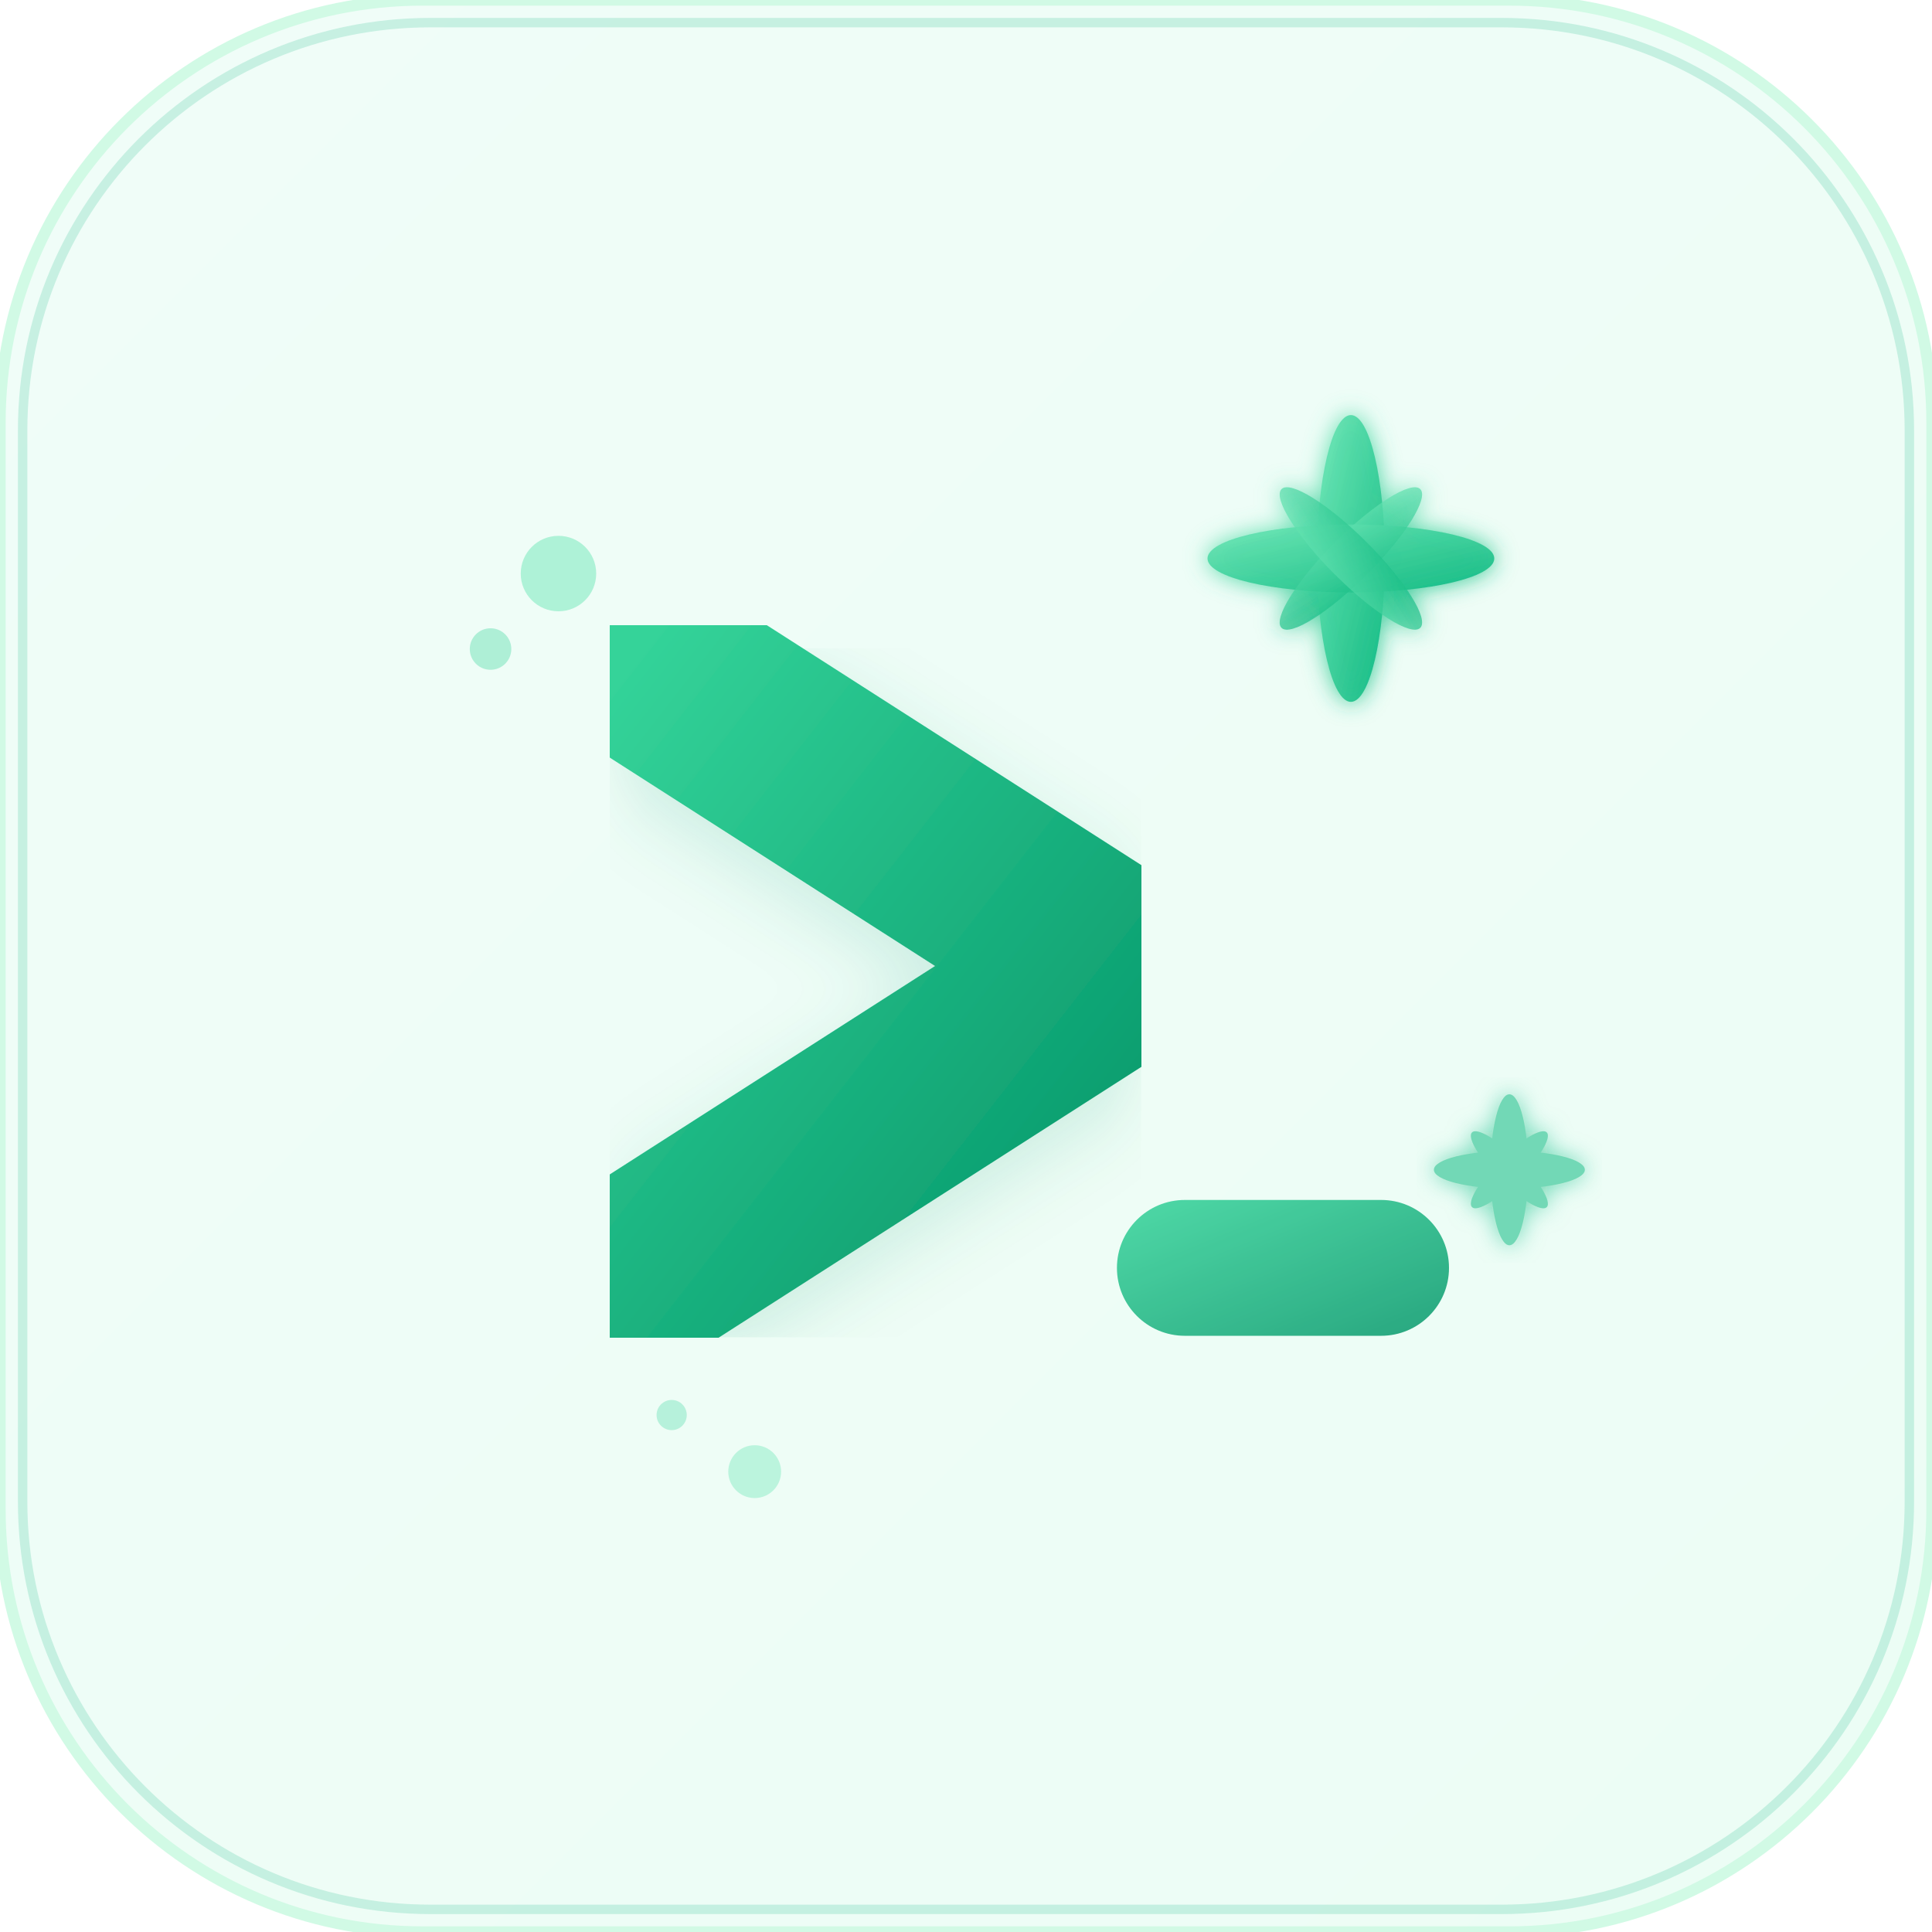
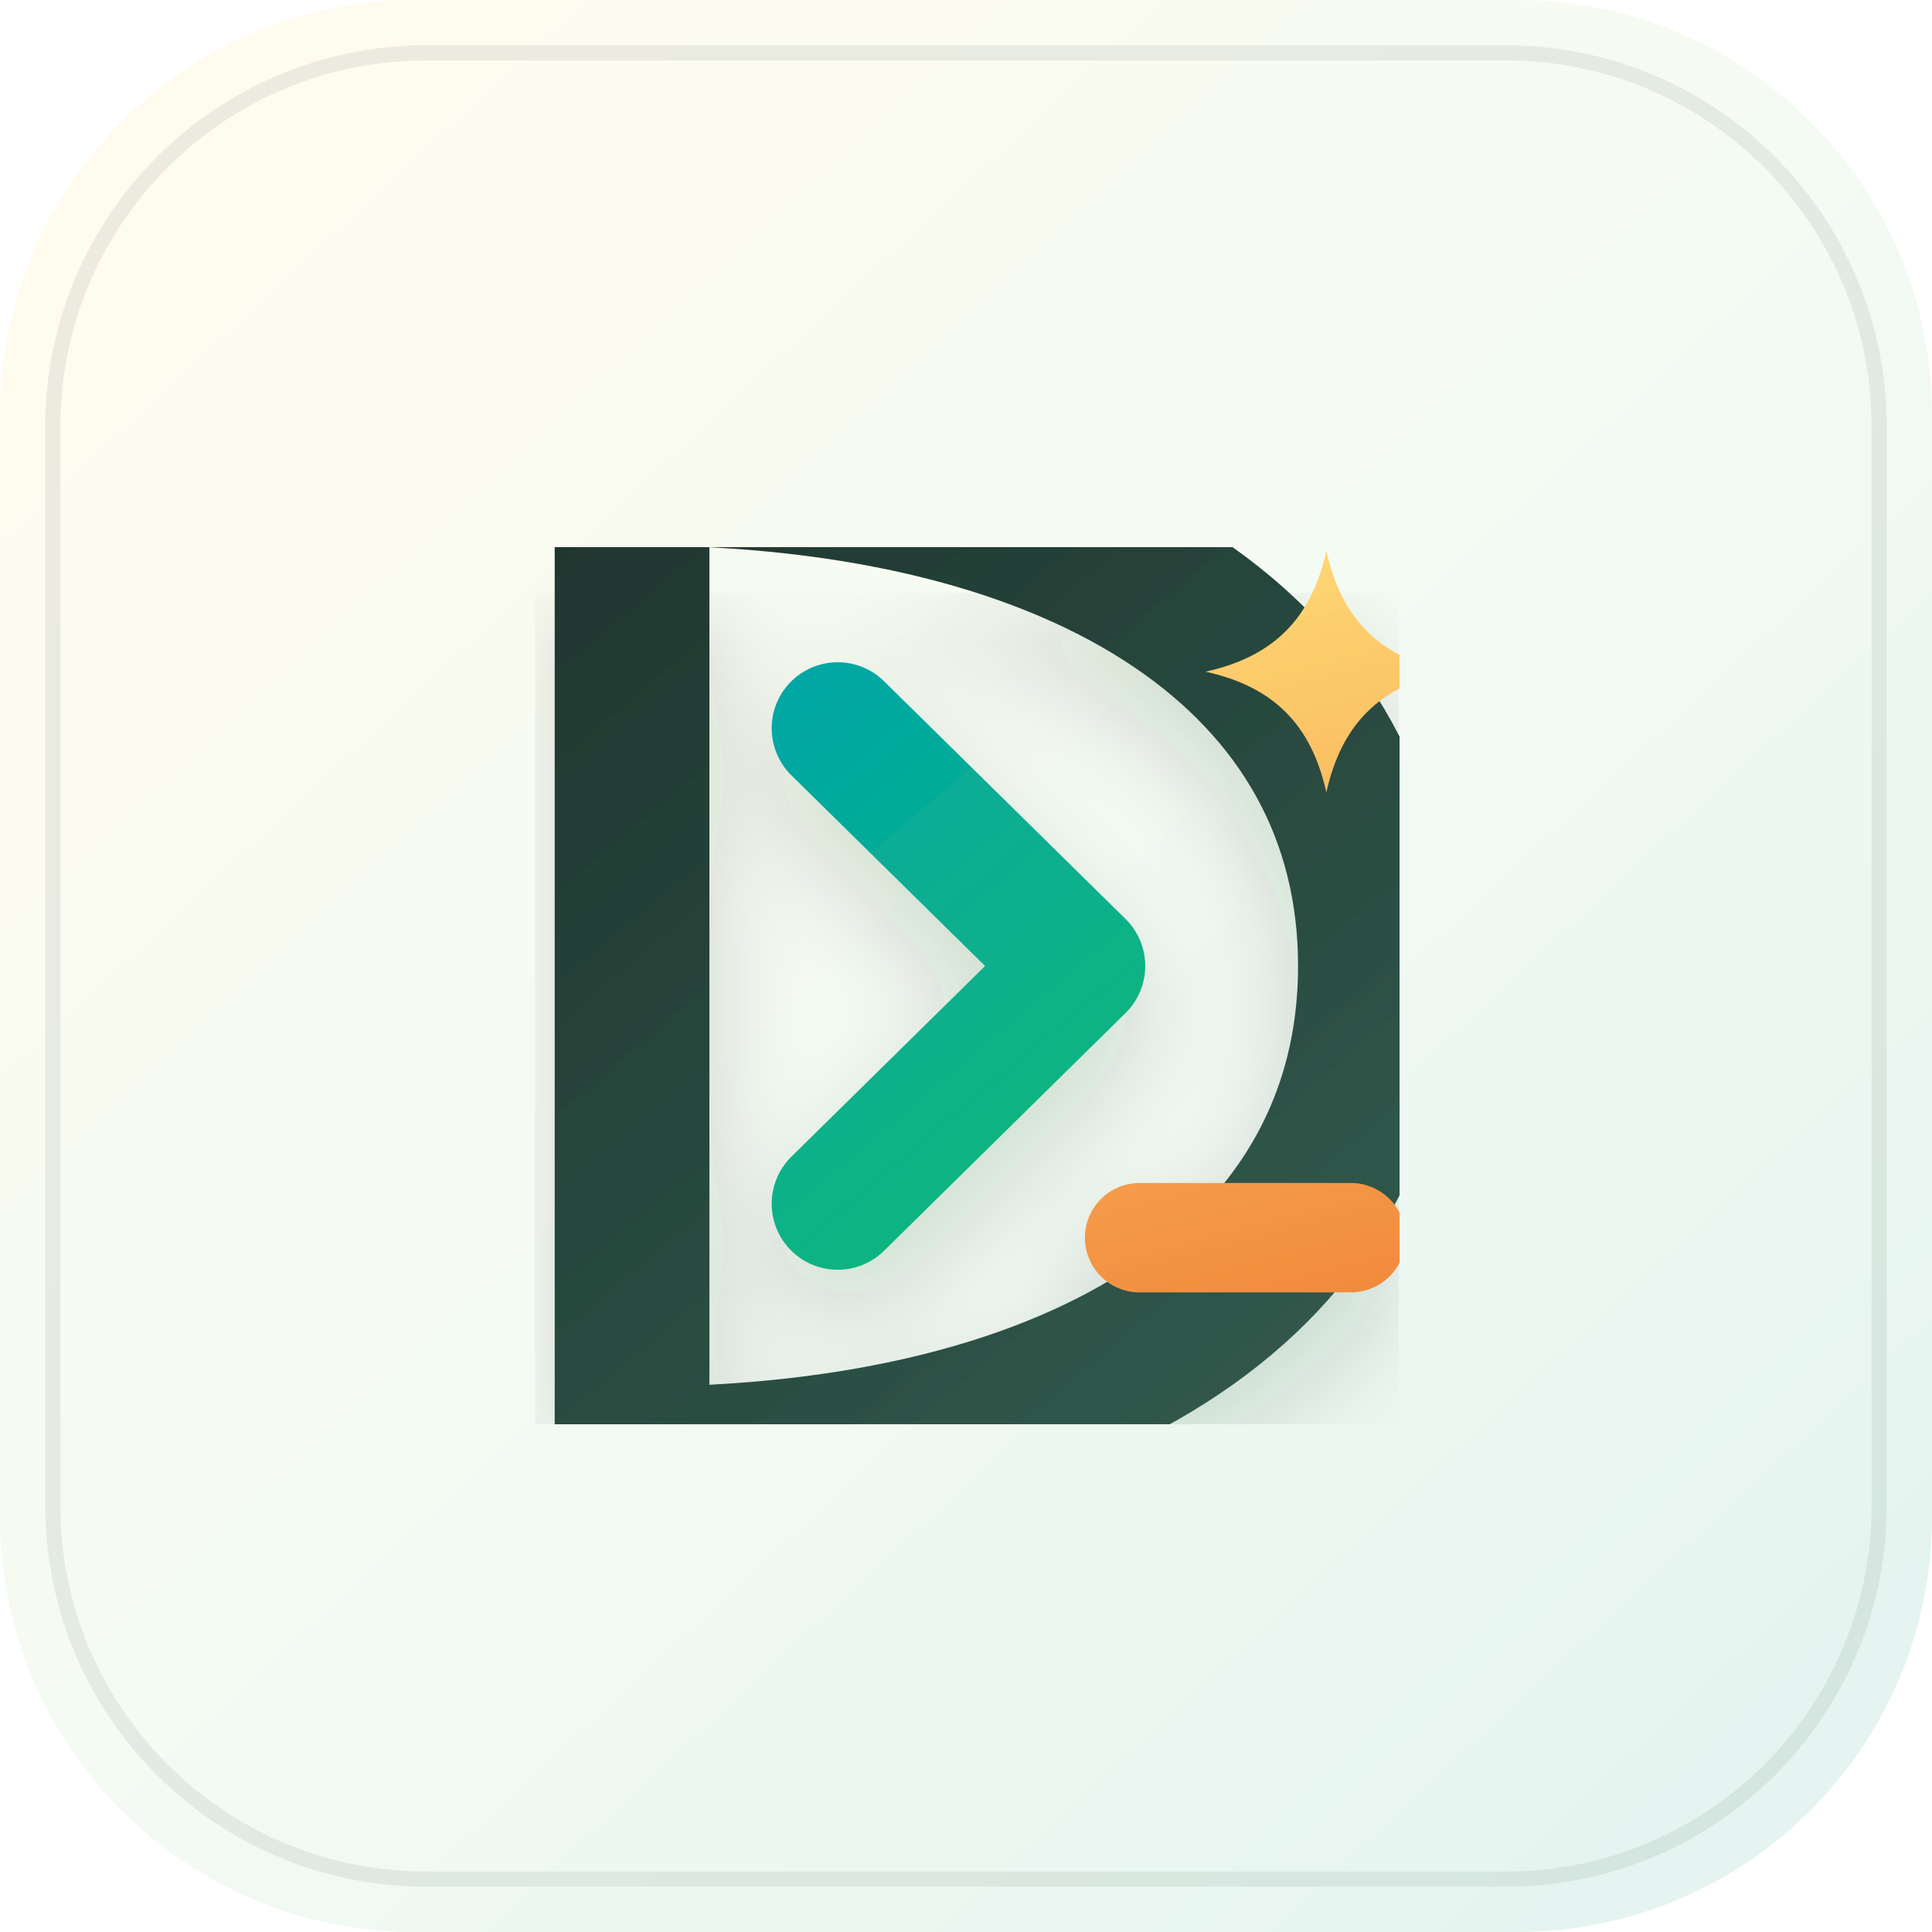
- <svg xmlns="http://www.w3.org/2000/svg" viewBox="0 0 512 512" width="512" height="512">
+ <svg xmlns="http://www.w3.org/2000/svg" width="512" height="512" viewBox="0 0 1024 1024">
  <defs>
-     <linearGradient id="bgGrad" x1="0%" y1="0%" x2="100%" y2="100%">
-       <stop offset="0%" style="stop-color:#f0fdf8;stop-opacity:1" />
-       <stop offset="100%" style="stop-color:#ecfdf5;stop-opacity:1" />
+     <linearGradient id="dc-bg" x1="112" y1="80" x2="912" y2="944" gradientUnits="userSpaceOnUse">
+       <stop offset="0" stop-color="#fffbef" />
+       <stop offset="0.48" stop-color="#f4fbf3" />
+       <stop offset="1" stop-color="#e5f4f0" />
    </linearGradient>
-     <linearGradient id="emeraldGrad" x1="0%" y1="0%" x2="100%" y2="100%">
-       <stop offset="0%" style="stop-color:#34d399;stop-opacity:1" />
-       <stop offset="100%" style="stop-color:#059669;stop-opacity:1" />
+     <linearGradient id="dc-mark" x1="248" y1="224" x2="740" y2="804" gradientUnits="userSpaceOnUse">
+       <stop offset="0" stop-color="#1d322b" />
+       <stop offset="1" stop-color="#335d50" />
    </linearGradient>
-     <linearGradient id="sparkleGrad" x1="0%" y1="0%" x2="100%" y2="100%">
-       <stop offset="0%" style="stop-color:#6ee7b7;stop-opacity:1" />
-       <stop offset="100%" style="stop-color:#10b981;stop-opacity:1" />
+     <linearGradient id="dc-code" x1="400" y1="360" x2="640" y2="644" gradientUnits="userSpaceOnUse">
+       <stop offset="0" stop-color="#00a6a6" />
+       <stop offset="1" stop-color="#16b973" />
    </linearGradient>
-     <filter id="innerGlow" x="-10%" y="-10%" width="120%" height="120%">
-       <feGaussianBlur in="SourceAlpha" stdDeviation="8" result="blur" />
-       <feFlood flood-color="#10b981" flood-opacity="0.18" result="color" />
-       <feComposite in="color" in2="blur" operator="in" result="glow" />
-       <feMerge>
-         <feMergeNode in="glow" />
-         <feMergeNode in="SourceGraphic" />
-       </feMerge>
+     <linearGradient id="dc-gold" x1="620" y1="260" x2="730" y2="686" gradientUnits="userSpaceOnUse">
+       <stop offset="0" stop-color="#ffe07a" />
+       <stop offset="1" stop-color="#f28a3d" />
+     </linearGradient>
+     <filter id="dc-shadow" x="8%" y="8%" width="84%" height="88%" color-interpolation-filters="sRGB">
+       <feDropShadow dx="0" dy="24" stdDeviation="28" flood-color="#10241e" flood-opacity="0.16" />
    </filter>
-     <filter id="softShadow" x="-5%" y="-5%" width="110%" height="115%">
-       <feDropShadow dx="0" dy="6" stdDeviation="10" flood-color="#059669" flood-opacity="0.15" />
-     </filter>
-     <filter id="sparkleGlow">
-       <feGaussianBlur in="SourceGraphic" stdDeviation="3" result="blur" />
-       <feMerge>
-         <feMergeNode in="blur" />
-         <feMergeNode in="SourceGraphic" />
-       </feMerge>
-     </filter>
-     <clipPath id="roundedClip">
-       <rect x="0" y="0" width="512" height="512" rx="112" ry="112" />
-     </clipPath>
  </defs>
-   <rect x="0" y="0" width="512" height="512" rx="112" ry="112" fill="url(#bgGrad)" />
-   <rect x="6" y="6" width="500" height="500" rx="108" ry="108" fill="none" stroke="#10b981" stroke-width="2.5" stroke-opacity="0.18" />
-   <g filter="url(#softShadow)">
-     <polyline points="168,174 296,256 168,338" fill="none" stroke="url(#emeraldGrad)" stroke-width="52" stroke-linecap="round" stroke-linejoin="round" />
+   <rect width="1024" height="1024" rx="220" fill="url(#dc-bg)" />
+   <rect x="28" y="28" width="968" height="968" rx="198" fill="none" stroke="#1d322b" stroke-width="8" stroke-opacity="0.08" />
+   <g filter="url(#dc-shadow)">
+     <path d="M335 248v528" fill="none" stroke="url(#dc-mark)" stroke-width="82" stroke-linecap="round" />
+     <path d="M335 248c244 0 394 102 394 264S579 776 335 776" fill="none" stroke="url(#dc-mark)" stroke-width="82" stroke-linecap="round" />
+     <path d="M444 386 572 512 444 638" fill="none" stroke="url(#dc-code)" stroke-width="70" stroke-linecap="round" stroke-linejoin="round" />
+     <path d="M604 656h112" fill="none" stroke="url(#dc-gold)" stroke-width="58" stroke-linecap="round" />
+     <path d="M703 292c8 36 28 56 64 64-36 8-56 28-64 64-8-36-28-56-64-64 36-8 56-28 64-64z" fill="url(#dc-gold)" />
+     <circle cx="258" cy="284" r="18" fill="#00a6a6" opacity="0.28" />
+     <circle cx="765" cy="724" r="20" fill="#f2a541" opacity="0.34" />
  </g>
-   <rect x="296" y="318" width="88" height="36" rx="18" ry="18" fill="url(#emeraldGrad)" opacity="0.85" />
-   <g filter="url(#sparkleGlow)" transform="translate(358, 148)">
-     <ellipse cx="0" cy="0" rx="9" ry="38" fill="url(#sparkleGrad)" opacity="0.95" />
-     <ellipse cx="0" cy="0" rx="38" ry="9" fill="url(#sparkleGrad)" opacity="0.95" />
-     <ellipse cx="0" cy="0" rx="6" ry="26" fill="url(#sparkleGrad)" opacity="0.7" transform="rotate(45)" />
-     <ellipse cx="0" cy="0" rx="6" ry="26" fill="url(#sparkleGrad)" opacity="0.7" transform="rotate(-45)" />
-   </g>
-   <g filter="url(#sparkleGlow)" transform="translate(400, 310)" opacity="0.55">
-     <ellipse cx="0" cy="0" rx="5" ry="20" fill="#10b981" />
-     <ellipse cx="0" cy="0" rx="20" ry="5" fill="#10b981" />
-     <ellipse cx="0" cy="0" rx="3.5" ry="14" fill="#10b981" transform="rotate(45)" />
-     <ellipse cx="0" cy="0" rx="3.5" ry="14" fill="#10b981" transform="rotate(-45)" />
-   </g>
-   <circle cx="148" cy="152" r="10" fill="#6ee7b7" opacity="0.5" />
-   <circle cx="130" cy="172" r="5.5" fill="#34d399" opacity="0.35" />
-   <circle cx="200" cy="390" r="7" fill="#6ee7b7" opacity="0.4" />
-   <circle cx="178" cy="375" r="4" fill="#34d399" opacity="0.3" />
-   <rect x="0" y="0" width="512" height="512" rx="112" ry="112" fill="none" stroke="#d1fae5" stroke-width="3" />
</svg>
